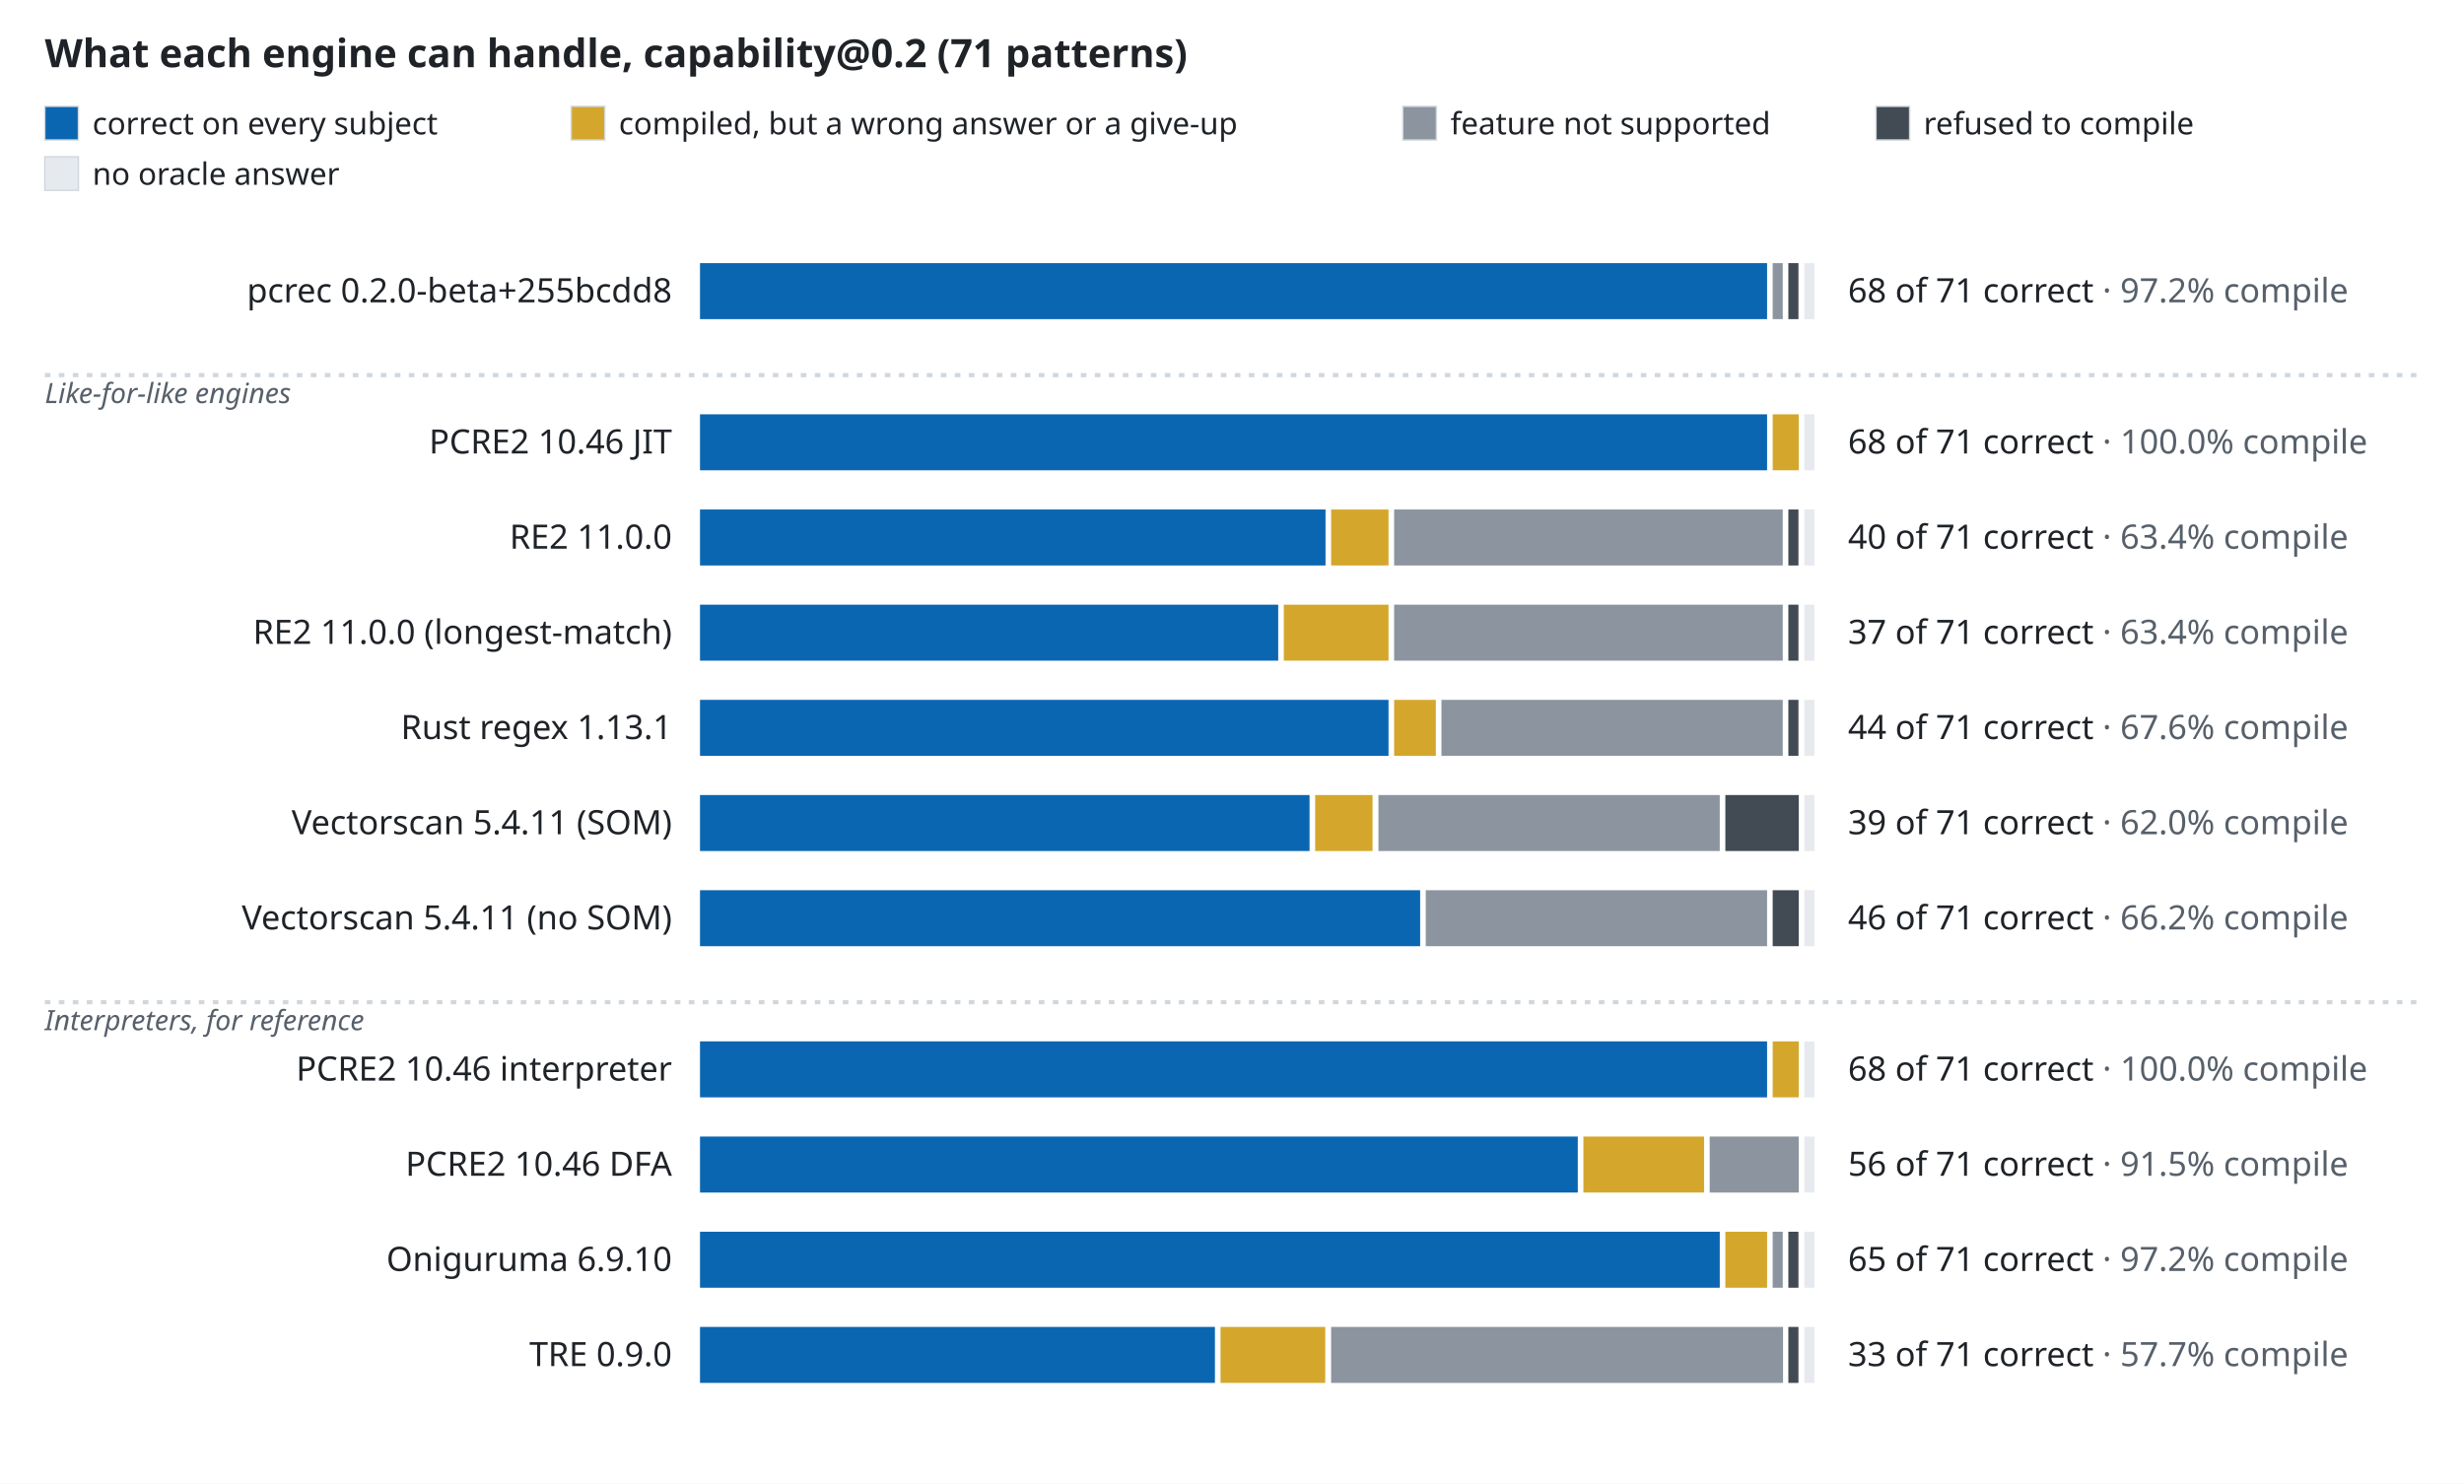
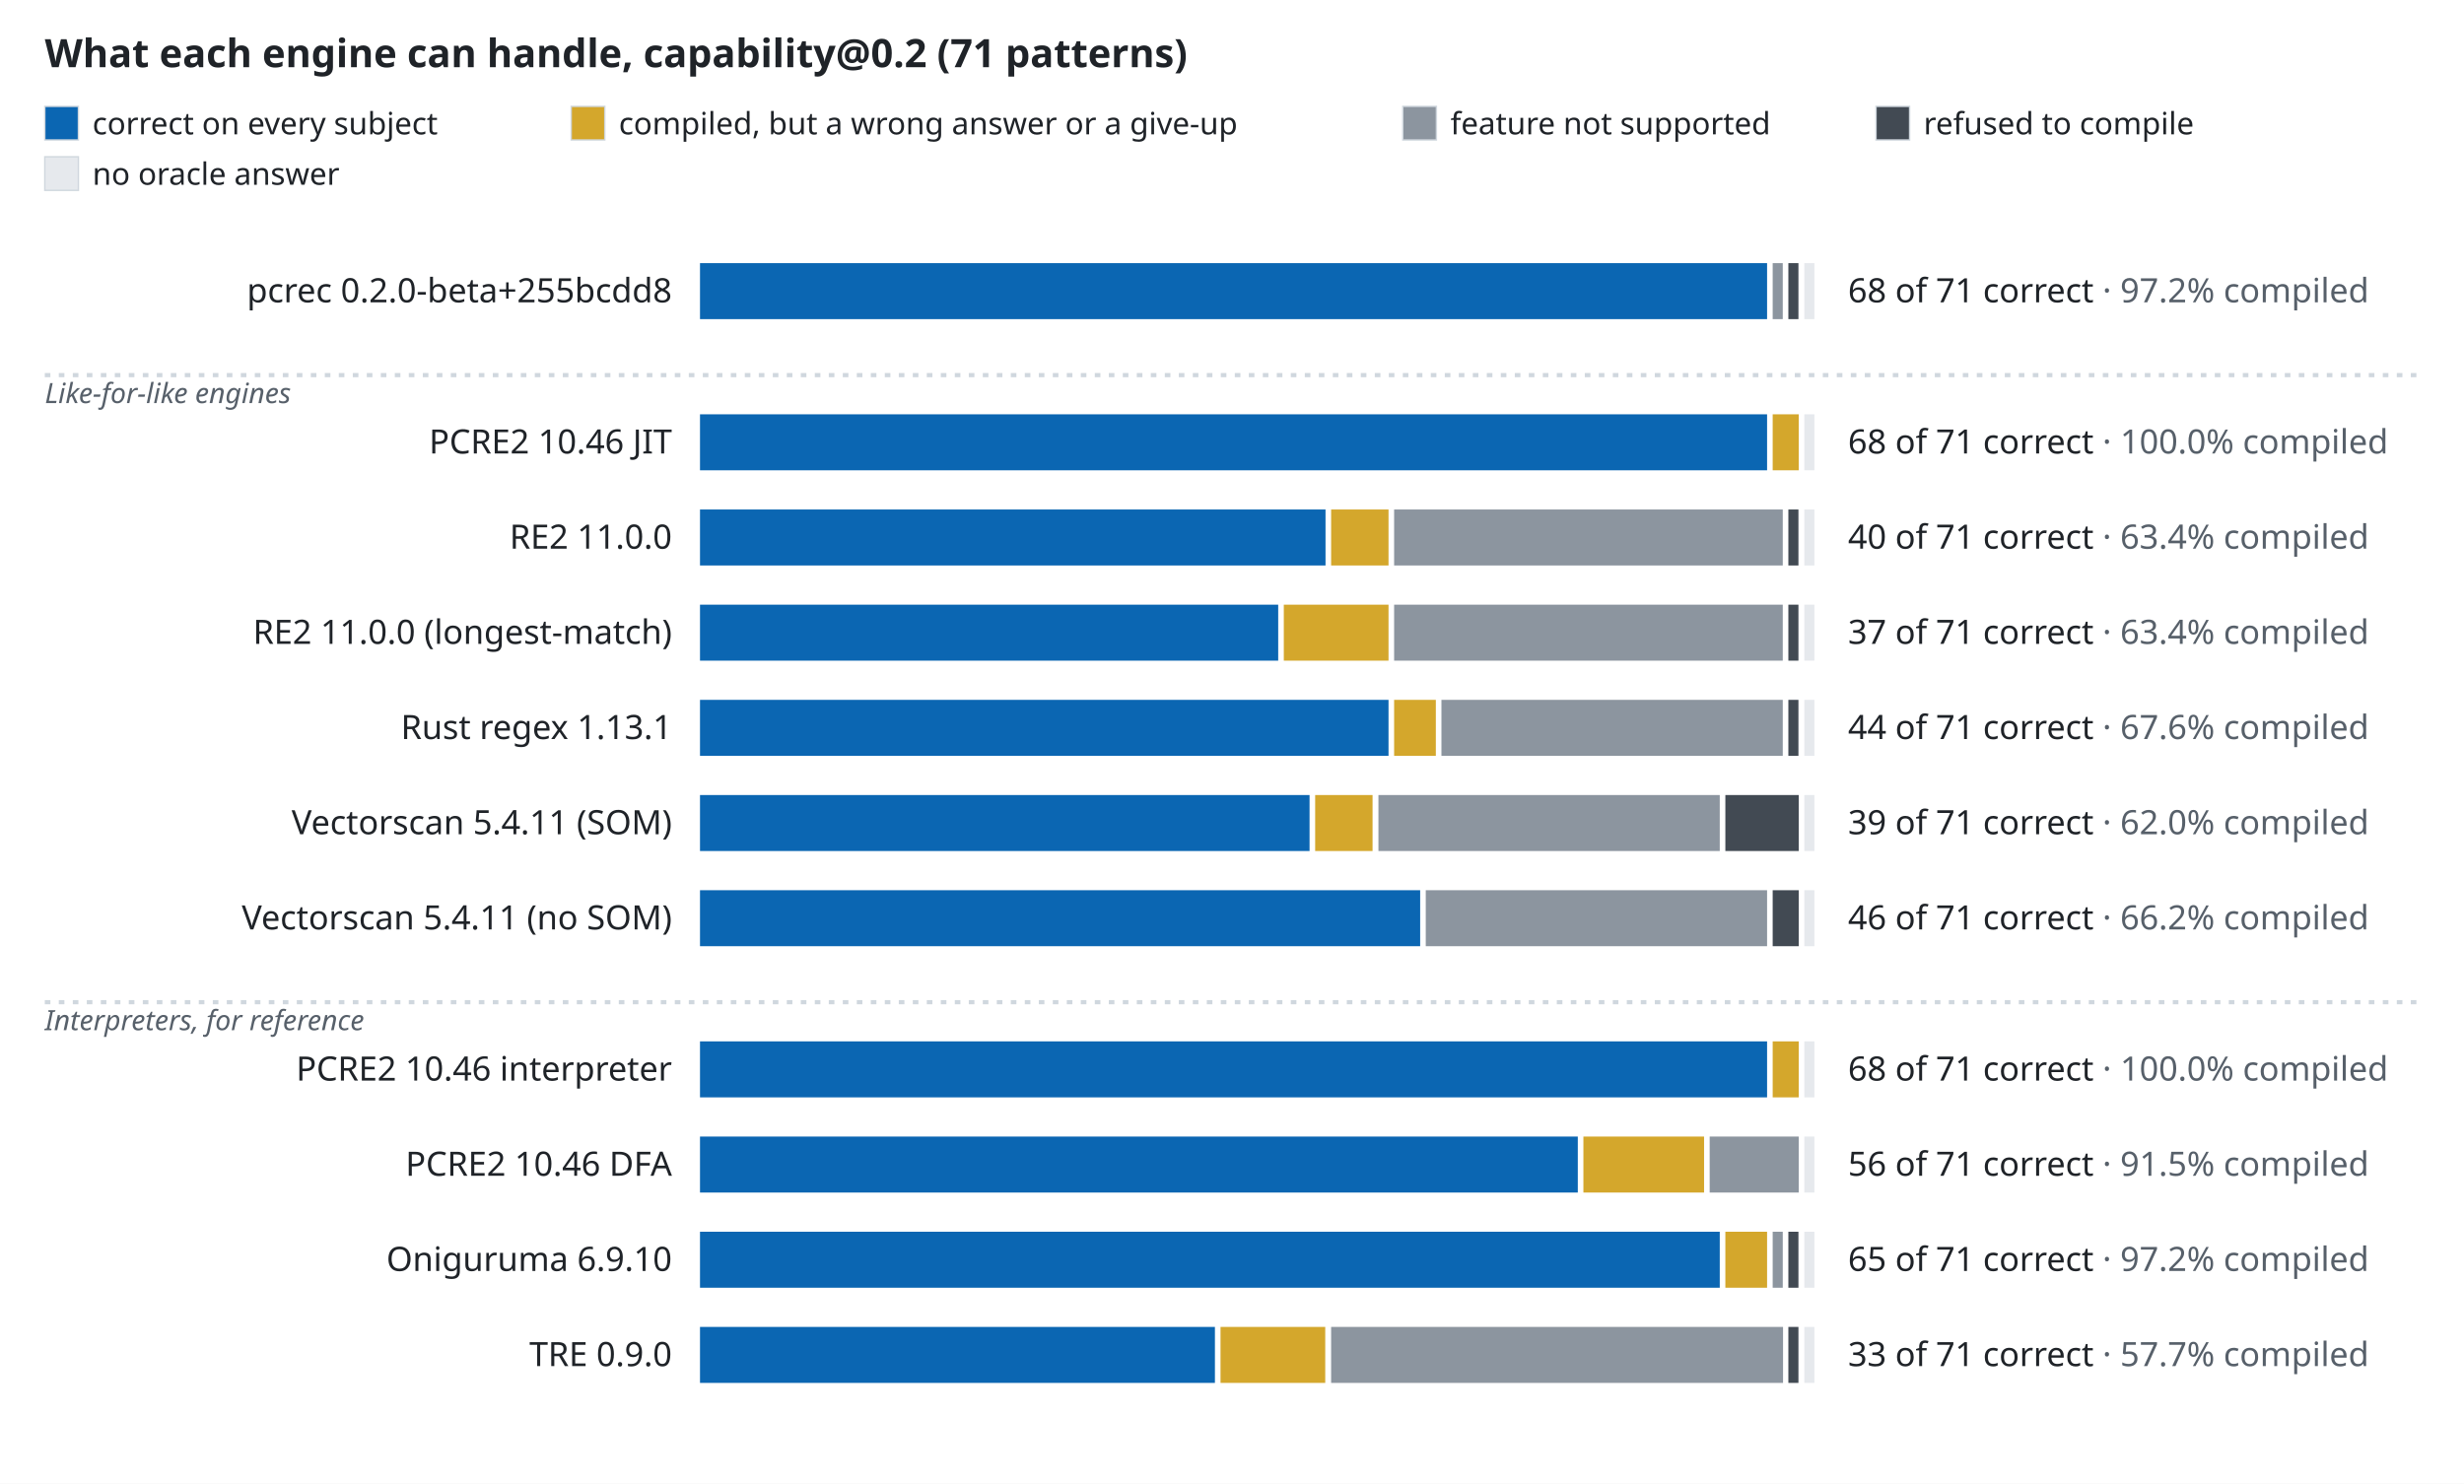
<svg xmlns="http://www.w3.org/2000/svg" width="880" height="530" viewBox="0 0 880 530" role="img" aria-label="What each engine can handle: for each engine, how many of the set's 71 patterns it answers correctly, answers wrongly or gives up on, does not support, or refuses to compile">
  <rect width="880" height="530" fill="#ffffff" />
  <text x="16" y="24" font-family="sans-serif" font-size="14" font-weight="bold" fill="#1f2328">What each engine can handle, capability@0.2 (71 patterns)</text>
  <rect x="16" y="38" width="12" height="12" fill="#0b66b2" stroke="#d0d7de" stroke-width="0.5" />
  <text x="33" y="48" font-family="sans-serif" font-size="11" fill="#1f2328">correct on every subject</text>
  <rect x="204" y="38" width="12" height="12" fill="#d4a72c" stroke="#d0d7de" stroke-width="0.5" />
  <text x="221" y="48" font-family="sans-serif" font-size="11" fill="#1f2328">compiled, but a wrong answer or a give-up</text>
  <rect x="501" y="38" width="12" height="12" fill="#8c959f" stroke="#d0d7de" stroke-width="0.5" />
  <text x="518" y="48" font-family="sans-serif" font-size="11" fill="#1f2328">feature not supported</text>
  <rect x="670" y="38" width="12" height="12" fill="#424a53" stroke="#d0d7de" stroke-width="0.5" />
  <text x="687" y="48" font-family="sans-serif" font-size="11" fill="#1f2328">refused to compile</text>
  <rect x="16" y="56" width="12" height="12" fill="#e6e9ed" stroke="#d0d7de" stroke-width="0.5" />
  <text x="33" y="66" font-family="sans-serif" font-size="11" fill="#1f2328">no oracle answer</text>
  <text x="240" y="108.0" text-anchor="end" font-family="sans-serif" font-size="12" fill="#1f2328">pcrec 0.2.0-beta+255bcdd8</text>
  <rect x="250.0" y="94" width="381.1" height="20" fill="#0b66b2" />
  <rect x="633.1" y="94" width="3.6" height="20" fill="#8c959f" />
  <rect x="638.7" y="94" width="3.6" height="20" fill="#424a53" />
  <rect x="644.4" y="94" width="3.6" height="20" fill="#e6e9ed" />
-   <text x="660" y="108.0" font-family="sans-serif" font-size="12" fill="#1f2328">68 of 71 correct <tspan fill="#57606a">· 97.2% compile</tspan>
+   <text x="660" y="108.0" font-family="sans-serif" font-size="12" fill="#1f2328">68 of 71 correct <tspan fill="#57606a">· 97.2% compiled</tspan>
  </text>
  <line x1="16" y1="134" x2="864" y2="134" stroke="#d0d7de" stroke-width="1.5" stroke-dasharray="2 3" />
  <text x="16" y="144" font-family="sans-serif" font-size="10" font-style="italic" fill="#57606a">Like-for-like engines</text>
  <text x="240" y="162.0" text-anchor="end" font-family="sans-serif" font-size="12" fill="#1f2328">PCRE2 10.46 JIT</text>
  <rect x="250.0" y="148" width="381.1" height="20" fill="#0b66b2" />
  <rect x="633.1" y="148" width="9.3" height="20" fill="#d4a72c" />
  <rect x="644.4" y="148" width="3.6" height="20" fill="#e6e9ed" />
-   <text x="660" y="162.0" font-family="sans-serif" font-size="12" fill="#1f2328">68 of 71 correct <tspan fill="#57606a">· 100.0% compile</tspan>
+   <text x="660" y="162.0" font-family="sans-serif" font-size="12" fill="#1f2328">68 of 71 correct <tspan fill="#57606a">· 100.0% compiled</tspan>
  </text>
  <text x="240" y="196.0" text-anchor="end" font-family="sans-serif" font-size="12" fill="#1f2328">RE2 11.0.0</text>
  <rect x="250.0" y="182" width="223.4" height="20" fill="#0b66b2" />
  <rect x="475.4" y="182" width="20.5" height="20" fill="#d4a72c" />
  <rect x="497.9" y="182" width="138.8" height="20" fill="#8c959f" />
  <rect x="638.7" y="182" width="3.6" height="20" fill="#424a53" />
  <rect x="644.4" y="182" width="3.6" height="20" fill="#e6e9ed" />
-   <text x="660" y="196.0" font-family="sans-serif" font-size="12" fill="#1f2328">40 of 71 correct <tspan fill="#57606a">· 63.4% compile</tspan>
+   <text x="660" y="196.0" font-family="sans-serif" font-size="12" fill="#1f2328">40 of 71 correct <tspan fill="#57606a">· 63.4% compiled</tspan>
  </text>
  <text x="240" y="230.0" text-anchor="end" font-family="sans-serif" font-size="12" fill="#1f2328">RE2 11.0.0 (longest-match)</text>
  <rect x="250.0" y="216" width="206.5" height="20" fill="#0b66b2" />
  <rect x="458.5" y="216" width="37.4" height="20" fill="#d4a72c" />
  <rect x="497.9" y="216" width="138.8" height="20" fill="#8c959f" />
  <rect x="638.7" y="216" width="3.6" height="20" fill="#424a53" />
  <rect x="644.4" y="216" width="3.6" height="20" fill="#e6e9ed" />
-   <text x="660" y="230.0" font-family="sans-serif" font-size="12" fill="#1f2328">37 of 71 correct <tspan fill="#57606a">· 63.4% compile</tspan>
+   <text x="660" y="230.0" font-family="sans-serif" font-size="12" fill="#1f2328">37 of 71 correct <tspan fill="#57606a">· 63.4% compiled</tspan>
  </text>
  <text x="240" y="264.0" text-anchor="end" font-family="sans-serif" font-size="12" fill="#1f2328">Rust regex 1.13.1</text>
  <rect x="250.0" y="250" width="245.9" height="20" fill="#0b66b2" />
  <rect x="497.9" y="250" width="14.9" height="20" fill="#d4a72c" />
  <rect x="514.8" y="250" width="121.9" height="20" fill="#8c959f" />
  <rect x="638.7" y="250" width="3.6" height="20" fill="#424a53" />
  <rect x="644.4" y="250" width="3.6" height="20" fill="#e6e9ed" />
-   <text x="660" y="264.0" font-family="sans-serif" font-size="12" fill="#1f2328">44 of 71 correct <tspan fill="#57606a">· 67.6% compile</tspan>
+   <text x="660" y="264.0" font-family="sans-serif" font-size="12" fill="#1f2328">44 of 71 correct <tspan fill="#57606a">· 67.6% compiled</tspan>
  </text>
  <text x="240" y="298.0" text-anchor="end" font-family="sans-serif" font-size="12" fill="#1f2328">Vectorscan 5.4.11 (SOM)</text>
  <rect x="250.0" y="284" width="217.7" height="20" fill="#0b66b2" />
  <rect x="469.7" y="284" width="20.5" height="20" fill="#d4a72c" />
  <rect x="492.3" y="284" width="121.9" height="20" fill="#8c959f" />
  <rect x="616.2" y="284" width="26.2" height="20" fill="#424a53" />
  <rect x="644.4" y="284" width="3.6" height="20" fill="#e6e9ed" />
-   <text x="660" y="298.0" font-family="sans-serif" font-size="12" fill="#1f2328">39 of 71 correct <tspan fill="#57606a">· 62.0% compile</tspan>
+   <text x="660" y="298.0" font-family="sans-serif" font-size="12" fill="#1f2328">39 of 71 correct <tspan fill="#57606a">· 62.0% compiled</tspan>
  </text>
  <text x="240" y="332.0" text-anchor="end" font-family="sans-serif" font-size="12" fill="#1f2328">Vectorscan 5.4.11 (no SOM)</text>
  <rect x="250.0" y="318" width="257.2" height="20" fill="#0b66b2" />
  <rect x="509.2" y="318" width="121.9" height="20" fill="#8c959f" />
  <rect x="633.1" y="318" width="9.3" height="20" fill="#424a53" />
  <rect x="644.4" y="318" width="3.6" height="20" fill="#e6e9ed" />
-   <text x="660" y="332.0" font-family="sans-serif" font-size="12" fill="#1f2328">46 of 71 correct <tspan fill="#57606a">· 66.2% compile</tspan>
+   <text x="660" y="332.0" font-family="sans-serif" font-size="12" fill="#1f2328">46 of 71 correct <tspan fill="#57606a">· 66.2% compiled</tspan>
  </text>
  <line x1="16" y1="358" x2="864" y2="358" stroke="#d0d7de" stroke-width="1.5" stroke-dasharray="2 3" />
  <text x="16" y="368" font-family="sans-serif" font-size="10" font-style="italic" fill="#57606a">Interpreters, for reference</text>
  <text x="240" y="386.0" text-anchor="end" font-family="sans-serif" font-size="12" fill="#1f2328">PCRE2 10.46 interpreter</text>
  <rect x="250.0" y="372" width="381.1" height="20" fill="#0b66b2" />
  <rect x="633.1" y="372" width="9.3" height="20" fill="#d4a72c" />
  <rect x="644.4" y="372" width="3.6" height="20" fill="#e6e9ed" />
-   <text x="660" y="386.0" font-family="sans-serif" font-size="12" fill="#1f2328">68 of 71 correct <tspan fill="#57606a">· 100.0% compile</tspan>
+   <text x="660" y="386.0" font-family="sans-serif" font-size="12" fill="#1f2328">68 of 71 correct <tspan fill="#57606a">· 100.0% compiled</tspan>
  </text>
  <text x="240" y="420.0" text-anchor="end" font-family="sans-serif" font-size="12" fill="#1f2328">PCRE2 10.46 DFA</text>
  <rect x="250.0" y="406" width="313.5" height="20" fill="#0b66b2" />
  <rect x="565.5" y="406" width="43.1" height="20" fill="#d4a72c" />
  <rect x="610.6" y="406" width="31.8" height="20" fill="#8c959f" />
  <rect x="644.4" y="406" width="3.6" height="20" fill="#e6e9ed" />
-   <text x="660" y="420.0" font-family="sans-serif" font-size="12" fill="#1f2328">56 of 71 correct <tspan fill="#57606a">· 91.5% compile</tspan>
+   <text x="660" y="420.0" font-family="sans-serif" font-size="12" fill="#1f2328">56 of 71 correct <tspan fill="#57606a">· 91.5% compiled</tspan>
  </text>
  <text x="240" y="454.0" text-anchor="end" font-family="sans-serif" font-size="12" fill="#1f2328">Oniguruma 6.9.10</text>
  <rect x="250.0" y="440" width="364.2" height="20" fill="#0b66b2" />
  <rect x="616.2" y="440" width="14.9" height="20" fill="#d4a72c" />
  <rect x="633.1" y="440" width="3.6" height="20" fill="#8c959f" />
  <rect x="638.7" y="440" width="3.6" height="20" fill="#424a53" />
  <rect x="644.4" y="440" width="3.6" height="20" fill="#e6e9ed" />
-   <text x="660" y="454.0" font-family="sans-serif" font-size="12" fill="#1f2328">65 of 71 correct <tspan fill="#57606a">· 97.2% compile</tspan>
+   <text x="660" y="454.0" font-family="sans-serif" font-size="12" fill="#1f2328">65 of 71 correct <tspan fill="#57606a">· 97.2% compiled</tspan>
  </text>
  <text x="240" y="488.0" text-anchor="end" font-family="sans-serif" font-size="12" fill="#1f2328">TRE 0.9.0</text>
  <rect x="250.0" y="474" width="183.9" height="20" fill="#0b66b2" />
  <rect x="435.9" y="474" width="37.4" height="20" fill="#d4a72c" />
  <rect x="475.4" y="474" width="161.4" height="20" fill="#8c959f" />
  <rect x="638.7" y="474" width="3.6" height="20" fill="#424a53" />
  <rect x="644.4" y="474" width="3.6" height="20" fill="#e6e9ed" />
-   <text x="660" y="488.0" font-family="sans-serif" font-size="12" fill="#1f2328">33 of 71 correct <tspan fill="#57606a">· 57.7% compile</tspan>
+   <text x="660" y="488.0" font-family="sans-serif" font-size="12" fill="#1f2328">33 of 71 correct <tspan fill="#57606a">· 57.7% compiled</tspan>
  </text>
</svg>
